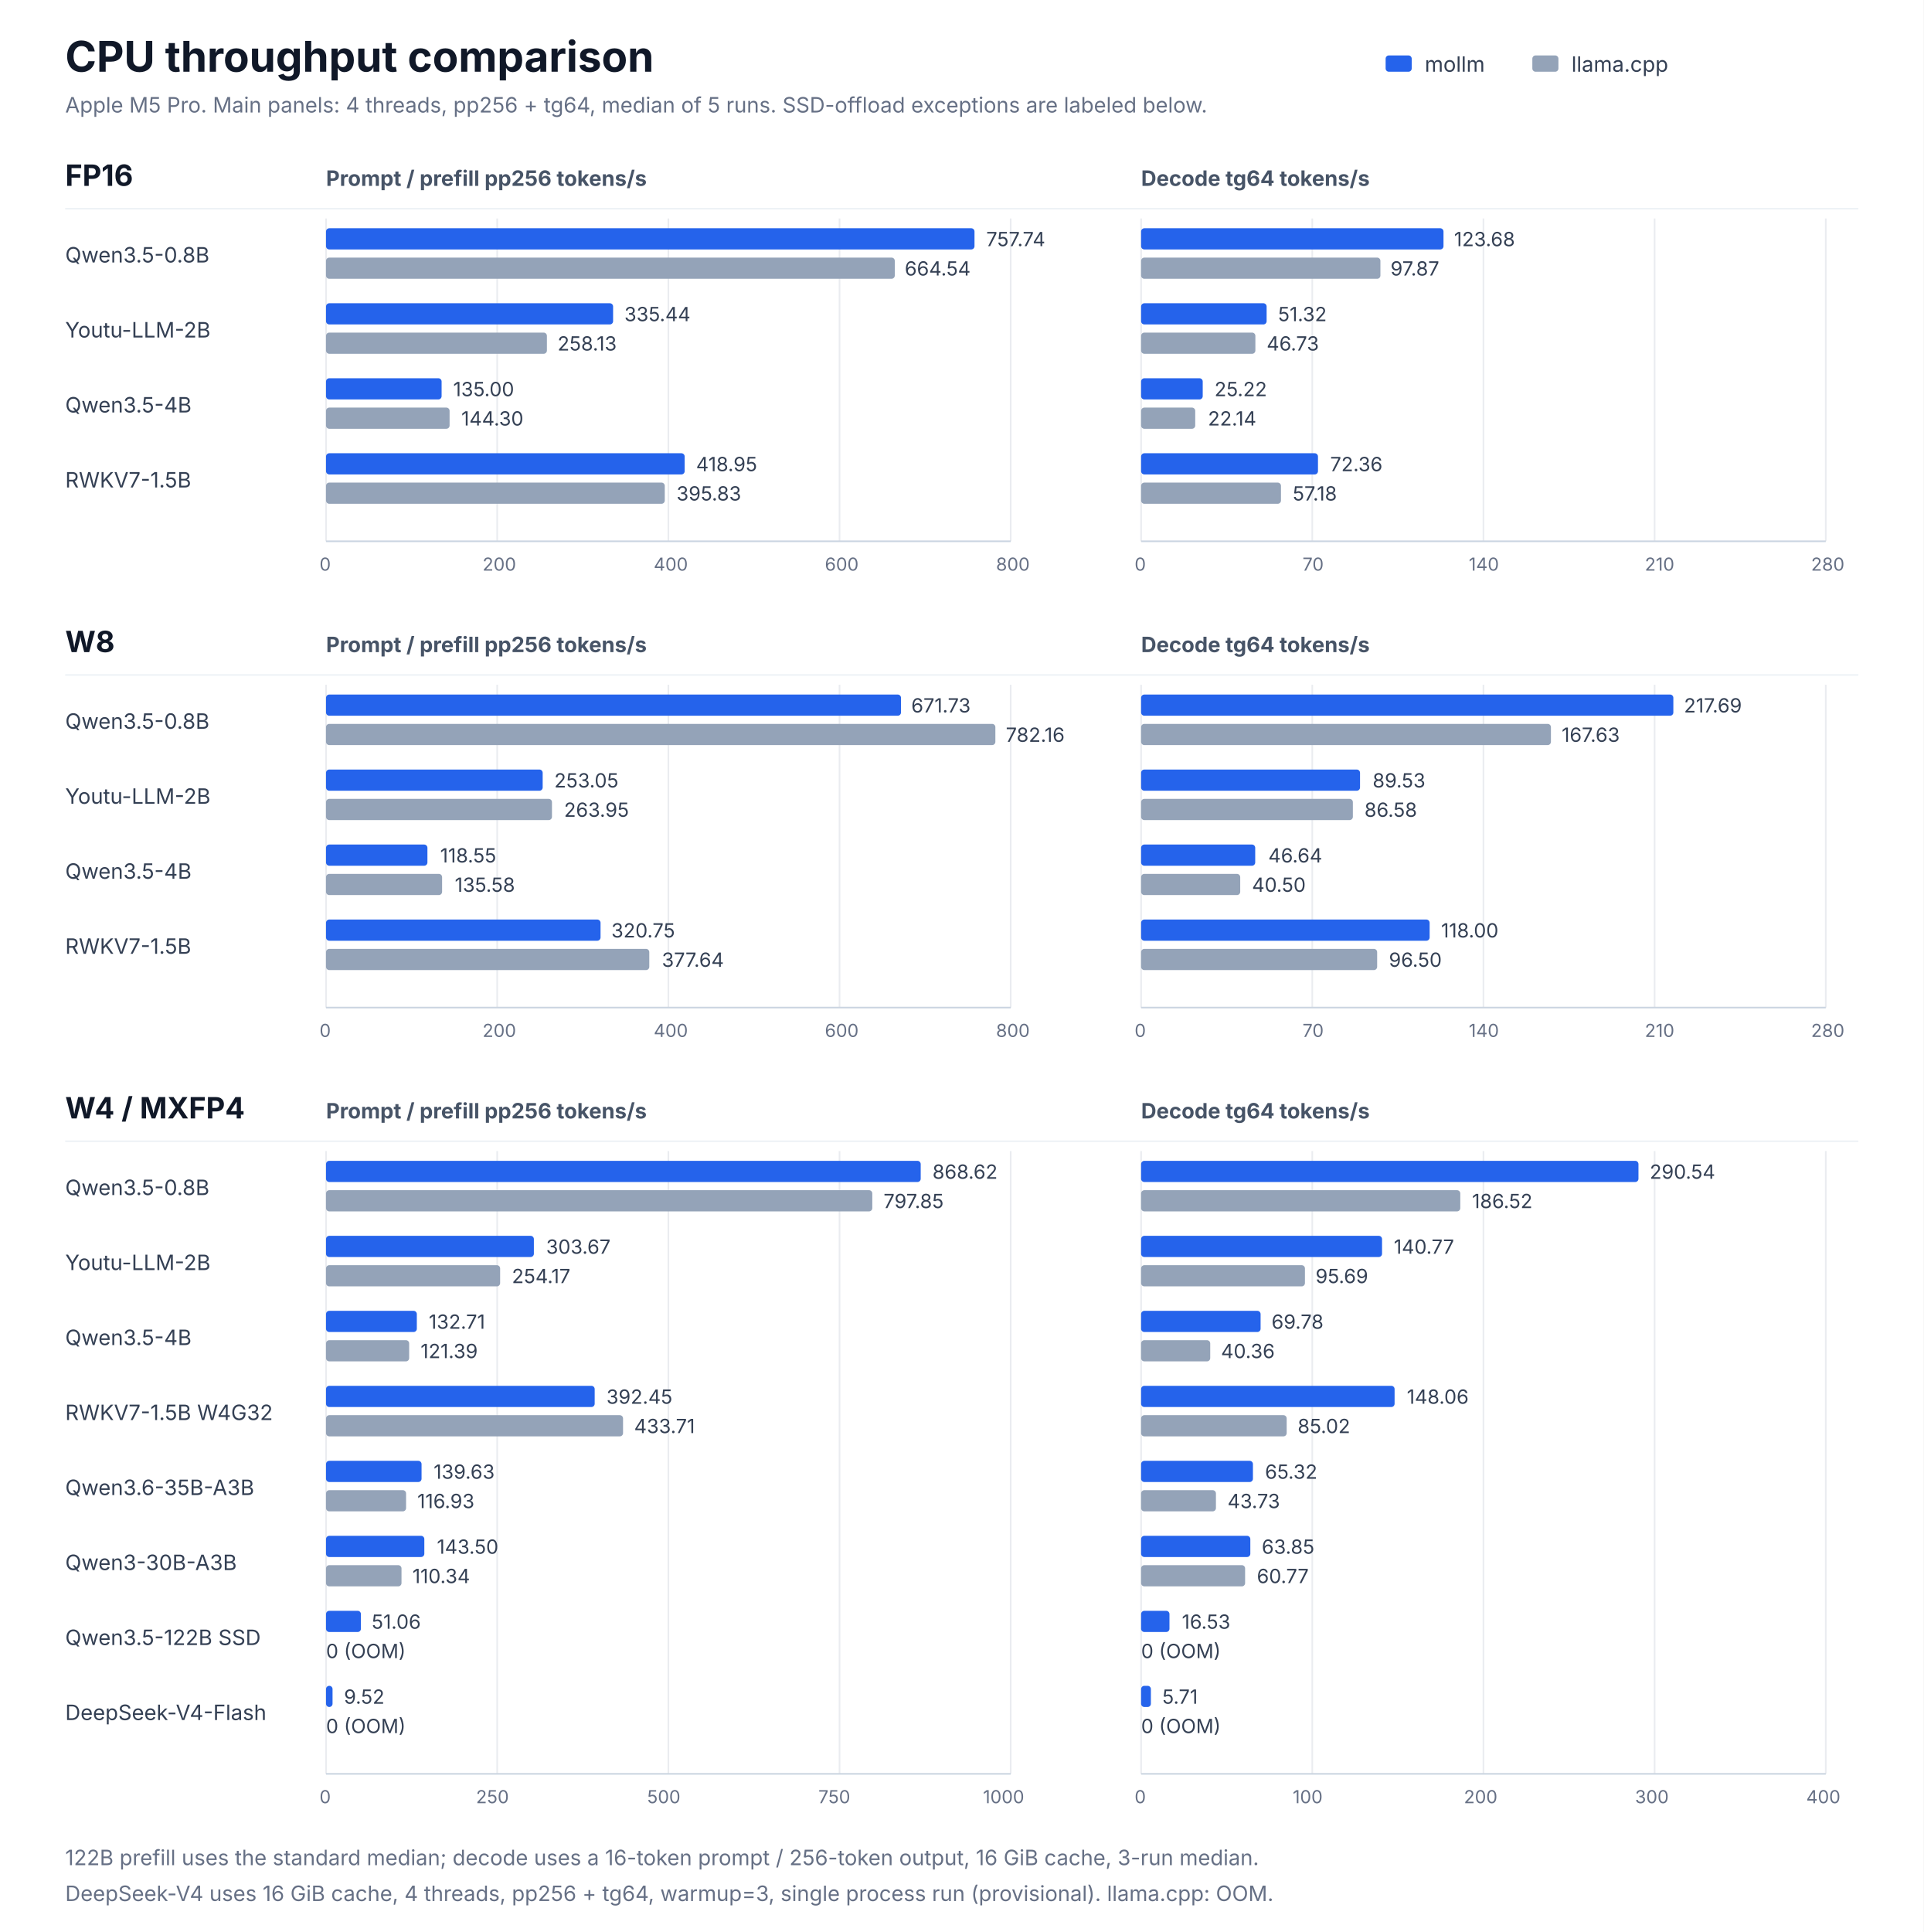
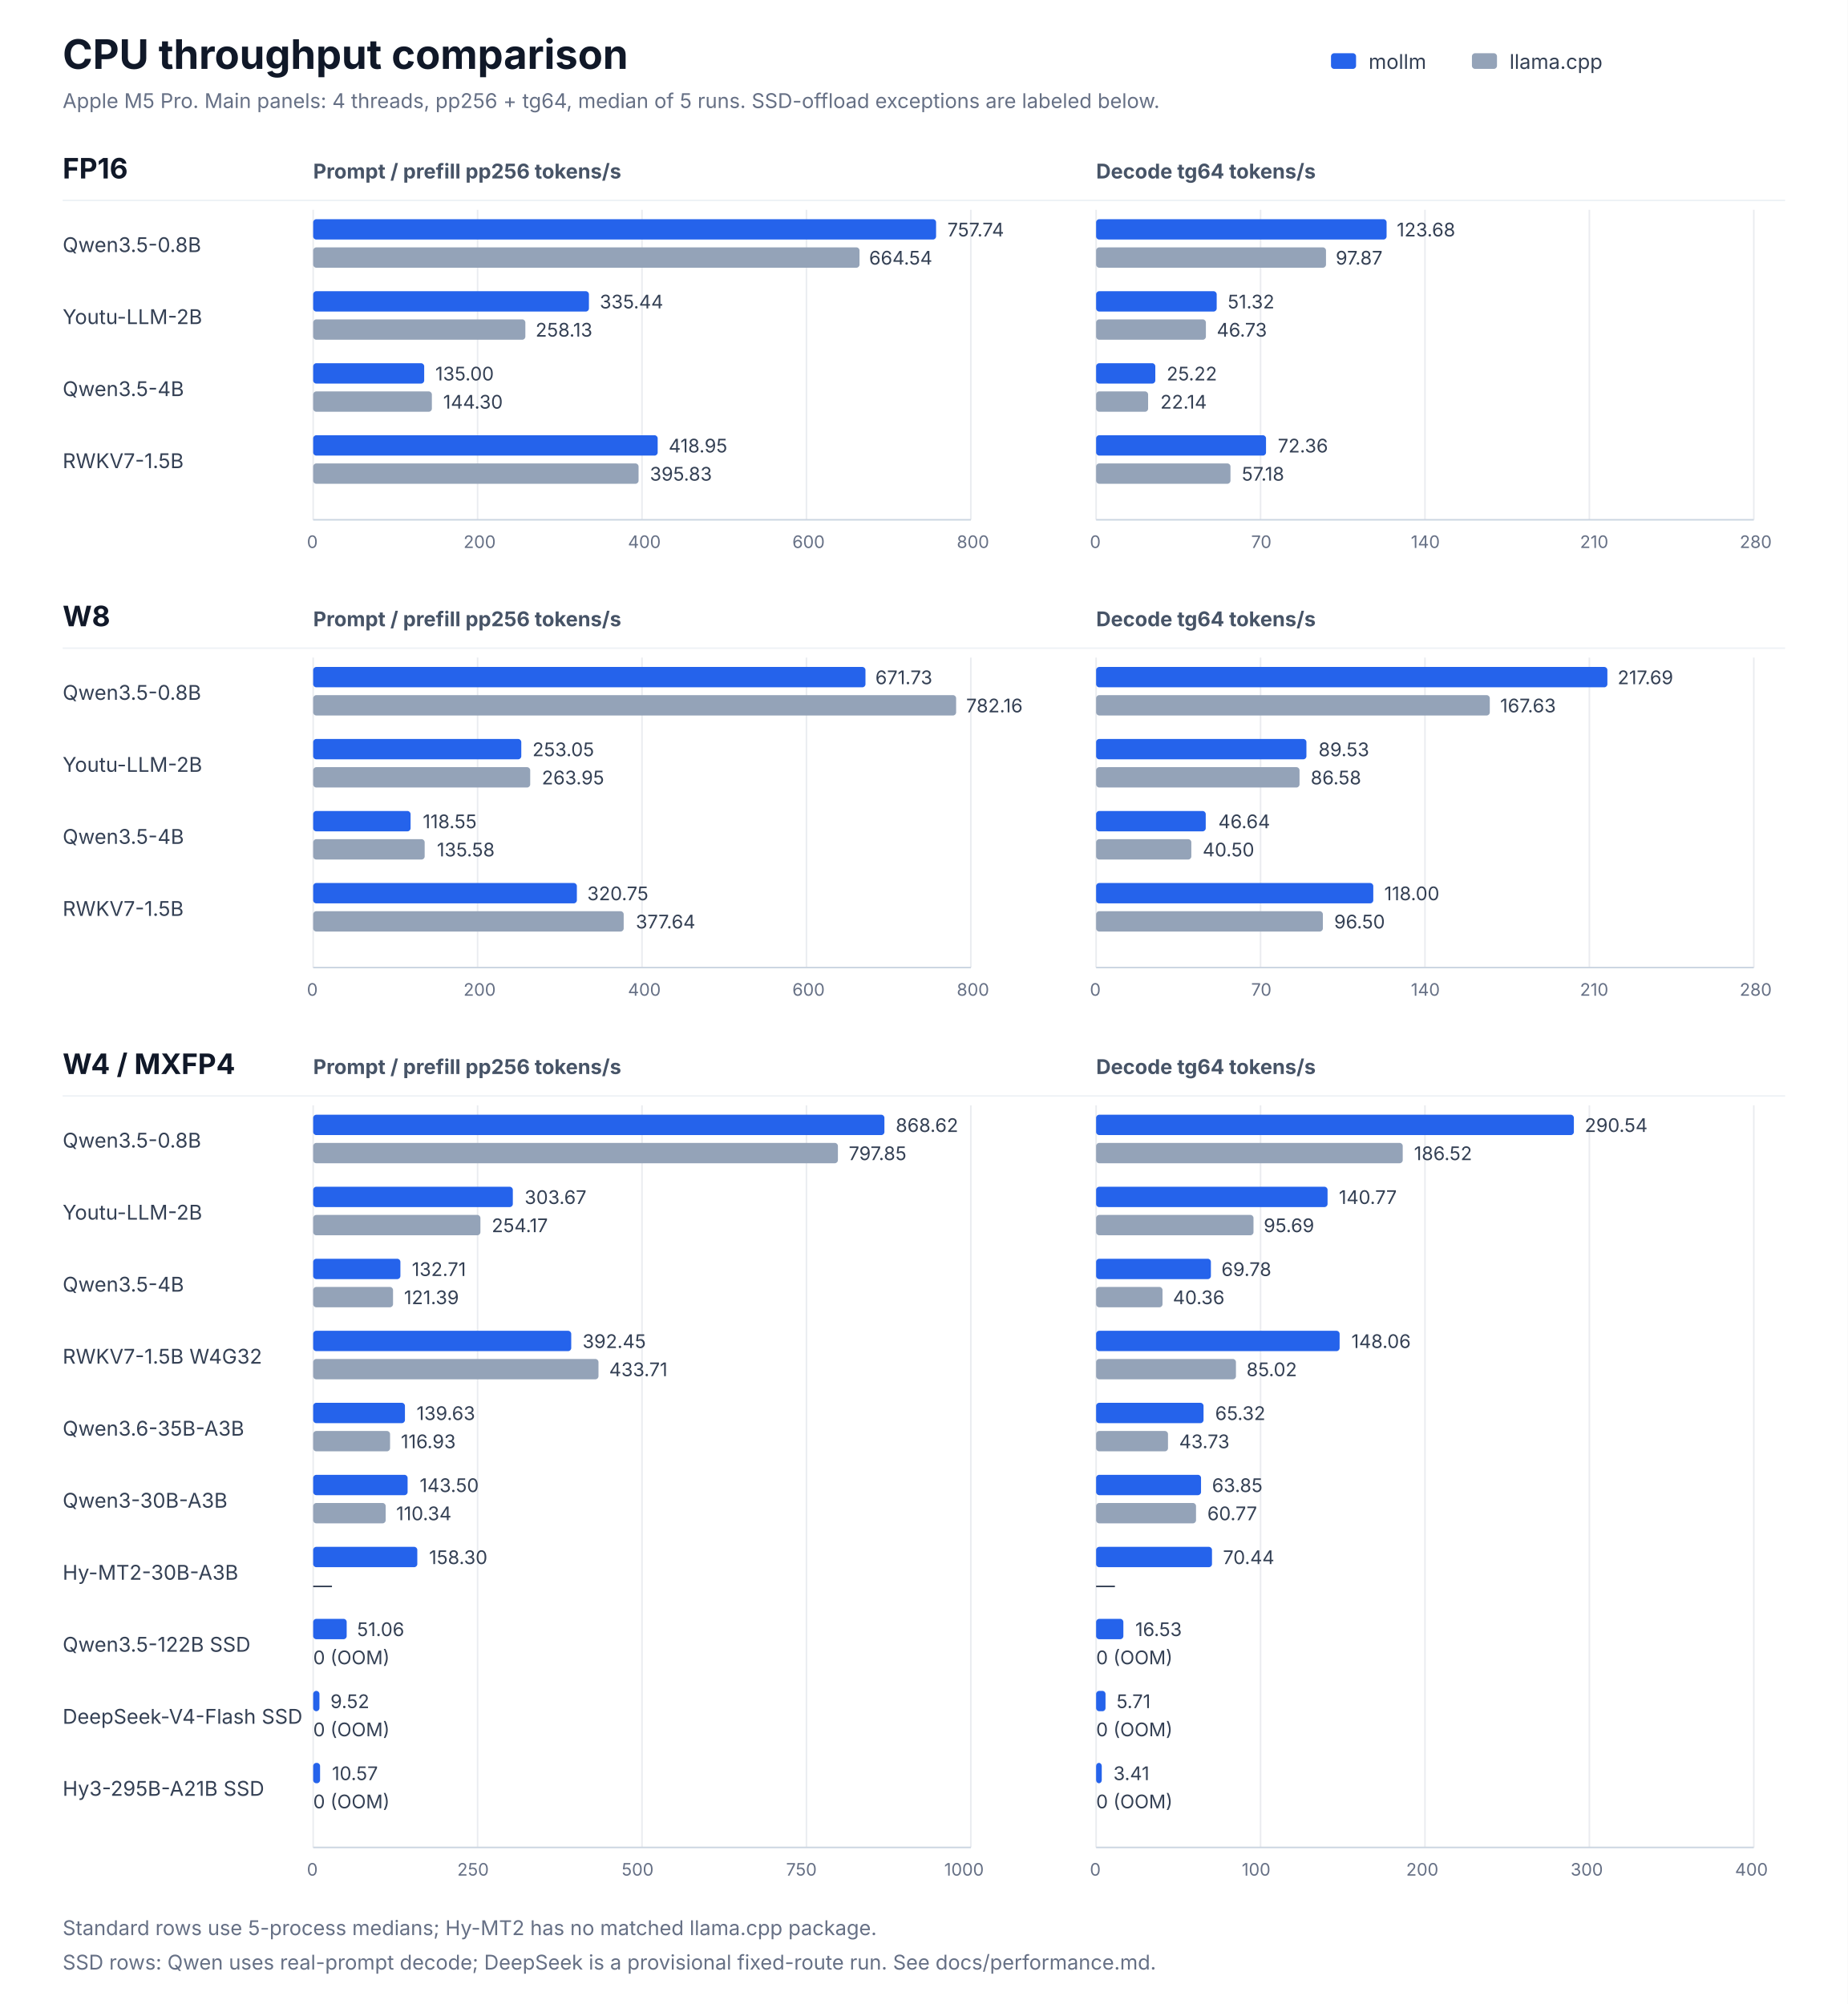
- <svg xmlns="http://www.w3.org/2000/svg" width="1180" height="1185" viewBox="0 0 1180 1185" role="img" aria-labelledby="title desc">
-   <rect width="1180" height="1185" fill="#ffffff" />
+ <svg xmlns="http://www.w3.org/2000/svg" width="1180" height="1280" viewBox="0 0 1180 1280" role="img" aria-labelledby="title desc">
+   <rect width="1180" height="1280" fill="#ffffff" />
  <style>
    .title { font: 700 26px -apple-system, BlinkMacSystemFont, "Segoe UI", sans-serif; fill: #101828; }
    .subtitle { font: 13px -apple-system, BlinkMacSystemFont, "Segoe UI", sans-serif; fill: #667085; }
    .section { font: 700 18px -apple-system, BlinkMacSystemFont, "Segoe UI", sans-serif; fill: #101828; }
    .panel { font: 700 13px -apple-system, BlinkMacSystemFont, "Segoe UI", sans-serif; fill: #475467; }
    .label { font: 13px -apple-system, BlinkMacSystemFont, "Segoe UI", sans-serif; fill: #344054; }
    .tick { font: 11px -apple-system, BlinkMacSystemFont, "Segoe UI", sans-serif; fill: #667085; }
    .value { font: 12px -apple-system, BlinkMacSystemFont, "Segoe UI", sans-serif; fill: #344054; }
    .mollm { fill: #2563eb; }
    .llama { fill: #94a3b8; }
    .grid { stroke: #eaecf0; stroke-width: 1; }
    .axis { stroke: #cbd5e1; stroke-width: 1; }
    .rule { stroke: #eef2f6; stroke-width: 1; }
  </style>
  <text x="40" y="44" class="title">CPU throughput comparison</text>
  <text x="40" y="69" class="subtitle">Apple M5 Pro. Main panels: 4 threads, pp256 + tg64, median of 5 runs. SSD-offload exceptions are labeled below.</text>
  <rect x="850" y="34" width="16" height="10" rx="2" class="mollm" />
  <text x="874" y="44" class="label">mollm</text>
  <rect x="940" y="34" width="16" height="10" rx="2" class="llama" />
  <text x="964" y="44" class="label">llama.cpp</text>
  <text x="40" y="114" class="section">FP16</text>
  <text x="200" y="114" class="panel">Prompt / prefill pp256 tokens/s</text>
  <text x="700" y="114" class="panel">Decode tg64 tokens/s</text>
  <line x1="40" y1="128" x2="1140" y2="128" class="rule" />
  <line x1="200" y1="134" x2="200" y2="332" class="grid" />
  <line x1="305" y1="134" x2="305" y2="332" class="grid" />
  <line x1="410" y1="134" x2="410" y2="332" class="grid" />
  <line x1="515" y1="134" x2="515" y2="332" class="grid" />
  <line x1="620" y1="134" x2="620" y2="332" class="grid" />
  <line x1="700" y1="134" x2="700" y2="332" class="grid" />
  <line x1="805" y1="134" x2="805" y2="332" class="grid" />
  <line x1="910" y1="134" x2="910" y2="332" class="grid" />
  <line x1="1015" y1="134" x2="1015" y2="332" class="grid" />
  <line x1="1120" y1="134" x2="1120" y2="332" class="grid" />
  <text x="40" y="161" class="label">Qwen3.5-0.8B</text>
  <rect x="200" y="140" width="397.8" height="13" rx="2" class="mollm" />
  <text x="605" y="151" class="value">757.74</text>
  <rect x="200" y="158" width="348.9" height="13" rx="2" class="llama" />
  <text x="555" y="169" class="value">664.54</text>
  <rect x="700" y="140" width="185.5" height="13" rx="2" class="mollm" />
  <text x="892" y="151" class="value">123.68</text>
  <rect x="700" y="158" width="146.8" height="13" rx="2" class="llama" />
  <text x="853" y="169" class="value">97.87</text>
  <text x="40" y="207" class="label">Youtu-LLM-2B</text>
  <rect x="200" y="186" width="176.1" height="13" rx="2" class="mollm" />
  <text x="383" y="197" class="value">335.44</text>
  <rect x="200" y="204" width="135.5" height="13" rx="2" class="llama" />
  <text x="342" y="215" class="value">258.13</text>
  <rect x="700" y="186" width="77.0" height="13" rx="2" class="mollm" />
  <text x="784" y="197" class="value">51.32</text>
  <rect x="700" y="204" width="70.1" height="13" rx="2" class="llama" />
  <text x="777" y="215" class="value">46.73</text>
  <text x="40" y="253" class="label">Qwen3.5-4B</text>
  <rect x="200" y="232" width="70.9" height="13" rx="2" class="mollm" />
  <text x="278" y="243" class="value">135.00</text>
  <rect x="200" y="250" width="75.8" height="13" rx="2" class="llama" />
  <text x="283" y="261" class="value">144.30</text>
  <rect x="700" y="232" width="37.8" height="13" rx="2" class="mollm" />
  <text x="745" y="243" class="value">25.22</text>
  <rect x="700" y="250" width="33.2" height="13" rx="2" class="llama" />
  <text x="741" y="261" class="value">22.14</text>
  <text x="40" y="299" class="label">RWKV7-1.5B</text>
  <rect x="200" y="278" width="220.0" height="13" rx="2" class="mollm" />
  <text x="427" y="289" class="value">418.95</text>
  <rect x="200" y="296" width="207.8" height="13" rx="2" class="llama" />
  <text x="415" y="307" class="value">395.83</text>
  <rect x="700" y="278" width="108.5" height="13" rx="2" class="mollm" />
  <text x="816" y="289" class="value">72.36</text>
  <rect x="700" y="296" width="85.8" height="13" rx="2" class="llama" />
  <text x="793" y="307" class="value">57.18</text>
  <line x1="200" y1="332" x2="620" y2="332" class="axis" />
  <text x="196" y="350" class="tick">0</text>
  <text x="296" y="350" class="tick">200</text>
  <text x="401" y="350" class="tick">400</text>
  <text x="506" y="350" class="tick">600</text>
  <text x="611" y="350" class="tick">800</text>
  <line x1="700" y1="332" x2="1120" y2="332" class="axis" />
  <text x="696" y="350" class="tick">0</text>
  <text x="799" y="350" class="tick">70</text>
  <text x="901" y="350" class="tick">140</text>
  <text x="1009" y="350" class="tick">210</text>
  <text x="1111" y="350" class="tick">280</text>
  <text x="40" y="400" class="section">W8</text>
  <text x="200" y="400" class="panel">Prompt / prefill pp256 tokens/s</text>
  <text x="700" y="400" class="panel">Decode tg64 tokens/s</text>
  <line x1="40" y1="414" x2="1140" y2="414" class="rule" />
  <line x1="200" y1="420" x2="200" y2="618" class="grid" />
  <line x1="305" y1="420" x2="305" y2="618" class="grid" />
  <line x1="410" y1="420" x2="410" y2="618" class="grid" />
  <line x1="515" y1="420" x2="515" y2="618" class="grid" />
  <line x1="620" y1="420" x2="620" y2="618" class="grid" />
  <line x1="700" y1="420" x2="700" y2="618" class="grid" />
  <line x1="805" y1="420" x2="805" y2="618" class="grid" />
  <line x1="910" y1="420" x2="910" y2="618" class="grid" />
  <line x1="1015" y1="420" x2="1015" y2="618" class="grid" />
  <line x1="1120" y1="420" x2="1120" y2="618" class="grid" />
  <text x="40" y="447" class="label">Qwen3.5-0.8B</text>
  <rect x="200" y="426" width="352.7" height="13" rx="2" class="mollm" />
  <text x="559" y="437" class="value">671.73</text>
  <rect x="200" y="444" width="410.6" height="13" rx="2" class="llama" />
  <text x="617" y="455" class="value">782.16</text>
  <rect x="700" y="426" width="326.5" height="13" rx="2" class="mollm" />
  <text x="1033" y="437" class="value">217.69</text>
  <rect x="700" y="444" width="251.4" height="13" rx="2" class="llama" />
  <text x="958" y="455" class="value">167.63</text>
  <text x="40" y="493" class="label">Youtu-LLM-2B</text>
  <rect x="200" y="472" width="132.9" height="13" rx="2" class="mollm" />
  <text x="340" y="483" class="value">253.05</text>
  <rect x="200" y="490" width="138.6" height="13" rx="2" class="llama" />
  <text x="346" y="501" class="value">263.95</text>
  <rect x="700" y="472" width="134.3" height="13" rx="2" class="mollm" />
  <text x="842" y="483" class="value">89.53</text>
  <rect x="700" y="490" width="129.9" height="13" rx="2" class="llama" />
  <text x="837" y="501" class="value">86.58</text>
  <text x="40" y="539" class="label">Qwen3.5-4B</text>
  <rect x="200" y="518" width="62.2" height="13" rx="2" class="mollm" />
  <text x="270" y="529" class="value">118.55</text>
  <rect x="200" y="536" width="71.2" height="13" rx="2" class="llama" />
  <text x="279" y="547" class="value">135.58</text>
  <rect x="700" y="518" width="70.0" height="13" rx="2" class="mollm" />
  <text x="778" y="529" class="value">46.64</text>
  <rect x="700" y="536" width="60.8" height="13" rx="2" class="llama" />
  <text x="768" y="547" class="value">40.50</text>
  <text x="40" y="585" class="label">RWKV7-1.5B</text>
  <rect x="200" y="564" width="168.4" height="13" rx="2" class="mollm" />
  <text x="375" y="575" class="value">320.75</text>
  <rect x="200" y="582" width="198.3" height="13" rx="2" class="llama" />
  <text x="406" y="593" class="value">377.64</text>
  <rect x="700" y="564" width="177.0" height="13" rx="2" class="mollm" />
  <text x="884" y="575" class="value">118.00</text>
  <rect x="700" y="582" width="144.8" height="13" rx="2" class="llama" />
  <text x="852" y="593" class="value">96.50</text>
  <line x1="200" y1="618" x2="620" y2="618" class="axis" />
  <text x="196" y="636" class="tick">0</text>
  <text x="296" y="636" class="tick">200</text>
  <text x="401" y="636" class="tick">400</text>
  <text x="506" y="636" class="tick">600</text>
  <text x="611" y="636" class="tick">800</text>
  <line x1="700" y1="618" x2="1120" y2="618" class="axis" />
  <text x="696" y="636" class="tick">0</text>
  <text x="799" y="636" class="tick">70</text>
  <text x="901" y="636" class="tick">140</text>
  <text x="1009" y="636" class="tick">210</text>
  <text x="1111" y="636" class="tick">280</text>
  <text x="40" y="686" class="section">W4 / MXFP4</text>
  <text x="200" y="686" class="panel">Prompt / prefill pp256 tokens/s</text>
  <text x="700" y="686" class="panel">Decode tg64 tokens/s</text>
  <line x1="40" y1="700" x2="1140" y2="700" class="rule" />
-   <line x1="200" y1="706" x2="200" y2="1088" class="grid" />
-   <line x1="305" y1="706" x2="305" y2="1088" class="grid" />
-   <line x1="410" y1="706" x2="410" y2="1088" class="grid" />
-   <line x1="515" y1="706" x2="515" y2="1088" class="grid" />
-   <line x1="620" y1="706" x2="620" y2="1088" class="grid" />
-   <line x1="700" y1="706" x2="700" y2="1088" class="grid" />
-   <line x1="805" y1="706" x2="805" y2="1088" class="grid" />
-   <line x1="910" y1="706" x2="910" y2="1088" class="grid" />
-   <line x1="1015" y1="706" x2="1015" y2="1088" class="grid" />
-   <line x1="1120" y1="706" x2="1120" y2="1088" class="grid" />
+   <line x1="200" y1="706" x2="200" y2="1180" class="grid" />
+   <line x1="305" y1="706" x2="305" y2="1180" class="grid" />
+   <line x1="410" y1="706" x2="410" y2="1180" class="grid" />
+   <line x1="515" y1="706" x2="515" y2="1180" class="grid" />
+   <line x1="620" y1="706" x2="620" y2="1180" class="grid" />
+   <line x1="700" y1="706" x2="700" y2="1180" class="grid" />
+   <line x1="805" y1="706" x2="805" y2="1180" class="grid" />
+   <line x1="910" y1="706" x2="910" y2="1180" class="grid" />
+   <line x1="1015" y1="706" x2="1015" y2="1180" class="grid" />
+   <line x1="1120" y1="706" x2="1120" y2="1180" class="grid" />
  <text x="40" y="733" class="label">Qwen3.5-0.8B</text>
  <rect x="200" y="712" width="364.8" height="13" rx="2" class="mollm" />
  <text x="572" y="723" class="value">868.62</text>
  <rect x="200" y="730" width="335.1" height="13" rx="2" class="llama" />
  <text x="542" y="741" class="value">797.85</text>
  <rect x="700" y="712" width="305.1" height="13" rx="2" class="mollm" />
  <text x="1012" y="723" class="value">290.54</text>
  <rect x="700" y="730" width="195.8" height="13" rx="2" class="llama" />
  <text x="903" y="741" class="value">186.52</text>
  <text x="40" y="779" class="label">Youtu-LLM-2B</text>
  <rect x="200" y="758" width="127.5" height="13" rx="2" class="mollm" />
  <text x="335" y="769" class="value">303.67</text>
  <rect x="200" y="776" width="106.8" height="13" rx="2" class="llama" />
  <text x="314" y="787" class="value">254.17</text>
  <rect x="700" y="758" width="147.8" height="13" rx="2" class="mollm" />
  <text x="855" y="769" class="value">140.77</text>
  <rect x="700" y="776" width="100.5" height="13" rx="2" class="llama" />
  <text x="807" y="787" class="value">95.69</text>
  <text x="40" y="825" class="label">Qwen3.5-4B</text>
  <rect x="200" y="804" width="55.7" height="13" rx="2" class="mollm" />
  <text x="263" y="815" class="value">132.71</text>
  <rect x="200" y="822" width="51.0" height="13" rx="2" class="llama" />
  <text x="258" y="833" class="value">121.39</text>
  <rect x="700" y="804" width="73.3" height="13" rx="2" class="mollm" />
  <text x="780" y="815" class="value">69.78</text>
  <rect x="700" y="822" width="42.4" height="13" rx="2" class="llama" />
  <text x="749" y="833" class="value">40.36</text>
  <text x="40" y="871" class="label">RWKV7-1.5B W4G32</text>
  <rect x="200" y="850" width="164.8" height="13" rx="2" class="mollm" />
  <text x="372" y="861" class="value">392.45</text>
  <rect x="200" y="868" width="182.2" height="13" rx="2" class="llama" />
  <text x="389" y="879" class="value">433.71</text>
  <rect x="700" y="850" width="155.5" height="13" rx="2" class="mollm" />
  <text x="863" y="861" class="value">148.06</text>
  <rect x="700" y="868" width="89.3" height="13" rx="2" class="llama" />
  <text x="796" y="879" class="value">85.02</text>
  <text x="40" y="917" class="label">Qwen3.6-35B-A3B</text>
  <rect x="200" y="896" width="58.6" height="13" rx="2" class="mollm" />
  <text x="266" y="907" class="value">139.63</text>
  <rect x="200" y="914" width="49.1" height="13" rx="2" class="llama" />
  <text x="256" y="925" class="value">116.93</text>
  <rect x="700" y="896" width="68.6" height="13" rx="2" class="mollm" />
  <text x="776" y="907" class="value">65.32</text>
  <rect x="700" y="914" width="45.9" height="13" rx="2" class="llama" />
  <text x="753" y="925" class="value">43.73</text>
  <text x="40" y="963" class="label">Qwen3-30B-A3B</text>
  <rect x="200" y="942" width="60.3" height="13" rx="2" class="mollm" />
  <text x="268" y="953" class="value">143.50</text>
  <rect x="200" y="960" width="46.3" height="13" rx="2" class="llama" />
  <text x="253" y="971" class="value">110.34</text>
  <rect x="700" y="942" width="67.0" height="13" rx="2" class="mollm" />
  <text x="774" y="953" class="value">63.85</text>
  <rect x="700" y="960" width="63.8" height="13" rx="2" class="llama" />
  <text x="771" y="971" class="value">60.77</text>
-   <text x="40" y="1009" class="label">Qwen3.5-122B SSD</text>
-   <rect x="200" y="988" width="21.4" height="13" rx="2" class="mollm" />
-   <text x="228" y="999" class="value">51.06</text>
-   <text x="200" y="1017" class="value">0 (OOM)</text>
-   <rect x="700" y="988" width="17.4" height="13" rx="2" class="mollm" />
-   <text x="725" y="999" class="value">16.53</text>
-   <text x="700" y="1017" class="value">0 (OOM)</text>
-   <text x="40" y="1055" class="label">DeepSeek-V4-Flash</text>
-   <rect x="200" y="1034" width="4.0" height="13" rx="2" class="mollm" />
-   <text x="211" y="1045" class="value">9.52</text>
+   <text x="40" y="1009" class="label">Hy-MT2-30B-A3B</text>
+   <rect x="200" y="988" width="66.5" height="13" rx="2" class="mollm" />
+   <text x="274" y="999" class="value">158.30</text>
+   <text x="200" y="1017" class="value">—</text>
+   <rect x="700" y="988" width="74.0" height="13" rx="2" class="mollm" />
+   <text x="781" y="999" class="value">70.44</text>
+   <text x="700" y="1017" class="value">—</text>
+   <text x="40" y="1055" class="label">Qwen3.5-122B SSD</text>
+   <rect x="200" y="1034" width="21.4" height="13" rx="2" class="mollm" />
+   <text x="228" y="1045" class="value">51.06</text>
  <text x="200" y="1063" class="value">0 (OOM)</text>
-   <rect x="700" y="1034" width="6.0" height="13" rx="2" class="mollm" />
-   <text x="713" y="1045" class="value">5.71</text>
+   <rect x="700" y="1034" width="17.4" height="13" rx="2" class="mollm" />
+   <text x="725" y="1045" class="value">16.53</text>
  <text x="700" y="1063" class="value">0 (OOM)</text>
-   <line x1="200" y1="1088" x2="620" y2="1088" class="axis" />
-   <text x="196" y="1106" class="tick">0</text>
-   <text x="292" y="1106" class="tick">250</text>
-   <text x="397" y="1106" class="tick">500</text>
-   <text x="502" y="1106" class="tick">750</text>
-   <text x="603" y="1106" class="tick">1000</text>
-   <line x1="700" y1="1088" x2="1120" y2="1088" class="axis" />
-   <text x="696" y="1106" class="tick">0</text>
-   <text x="793" y="1106" class="tick">100</text>
-   <text x="898" y="1106" class="tick">200</text>
-   <text x="1003" y="1106" class="tick">300</text>
-   <text x="1108" y="1106" class="tick">400</text>
-   <text x="40" y="1144" class="subtitle">122B prefill uses the standard median; decode uses a 16-token prompt / 256-token output, 16 GiB cache, 3-run median.</text>
-   <text x="40" y="1166" class="subtitle">DeepSeek-V4 uses 16 GiB cache, 4 threads, pp256 + tg64, warmup=3, single process run (provisional). llama.cpp: OOM.</text>
+   <text x="40" y="1101" class="label">DeepSeek-V4-Flash SSD</text>
+   <rect x="200" y="1080" width="4.0" height="13" rx="2" class="mollm" />
+   <text x="211" y="1091" class="value">9.52</text>
+   <text x="200" y="1109" class="value">0 (OOM)</text>
+   <rect x="700" y="1080" width="6.0" height="13" rx="2" class="mollm" />
+   <text x="713" y="1091" class="value">5.71</text>
+   <text x="700" y="1109" class="value">0 (OOM)</text>
+   <text x="40" y="1147" class="label">Hy3-295B-A21B SSD</text>
+   <rect x="200" y="1126" width="4.4" height="13" rx="2" class="mollm" />
+   <text x="212" y="1137" class="value">10.57</text>
+   <text x="200" y="1155" class="value">0 (OOM)</text>
+   <rect x="700" y="1126" width="3.6" height="13" rx="2" class="mollm" />
+   <text x="711" y="1137" class="value">3.41</text>
+   <text x="700" y="1155" class="value">0 (OOM)</text>
+   <line x1="200" y1="1180" x2="620" y2="1180" class="axis" />
+   <text x="196" y="1198" class="tick">0</text>
+   <text x="292" y="1198" class="tick">250</text>
+   <text x="397" y="1198" class="tick">500</text>
+   <text x="502" y="1198" class="tick">750</text>
+   <text x="603" y="1198" class="tick">1000</text>
+   <line x1="700" y1="1180" x2="1120" y2="1180" class="axis" />
+   <text x="696" y="1198" class="tick">0</text>
+   <text x="793" y="1198" class="tick">100</text>
+   <text x="898" y="1198" class="tick">200</text>
+   <text x="1003" y="1198" class="tick">300</text>
+   <text x="1108" y="1198" class="tick">400</text>
+   <text x="40" y="1236" class="subtitle">Standard rows use 5-process medians; Hy-MT2 has no matched llama.cpp package.</text>
+   <text x="40" y="1258" class="subtitle">SSD rows: Qwen uses real-prompt decode; DeepSeek is a provisional fixed-route run. See docs/performance.md.</text>
</svg>
